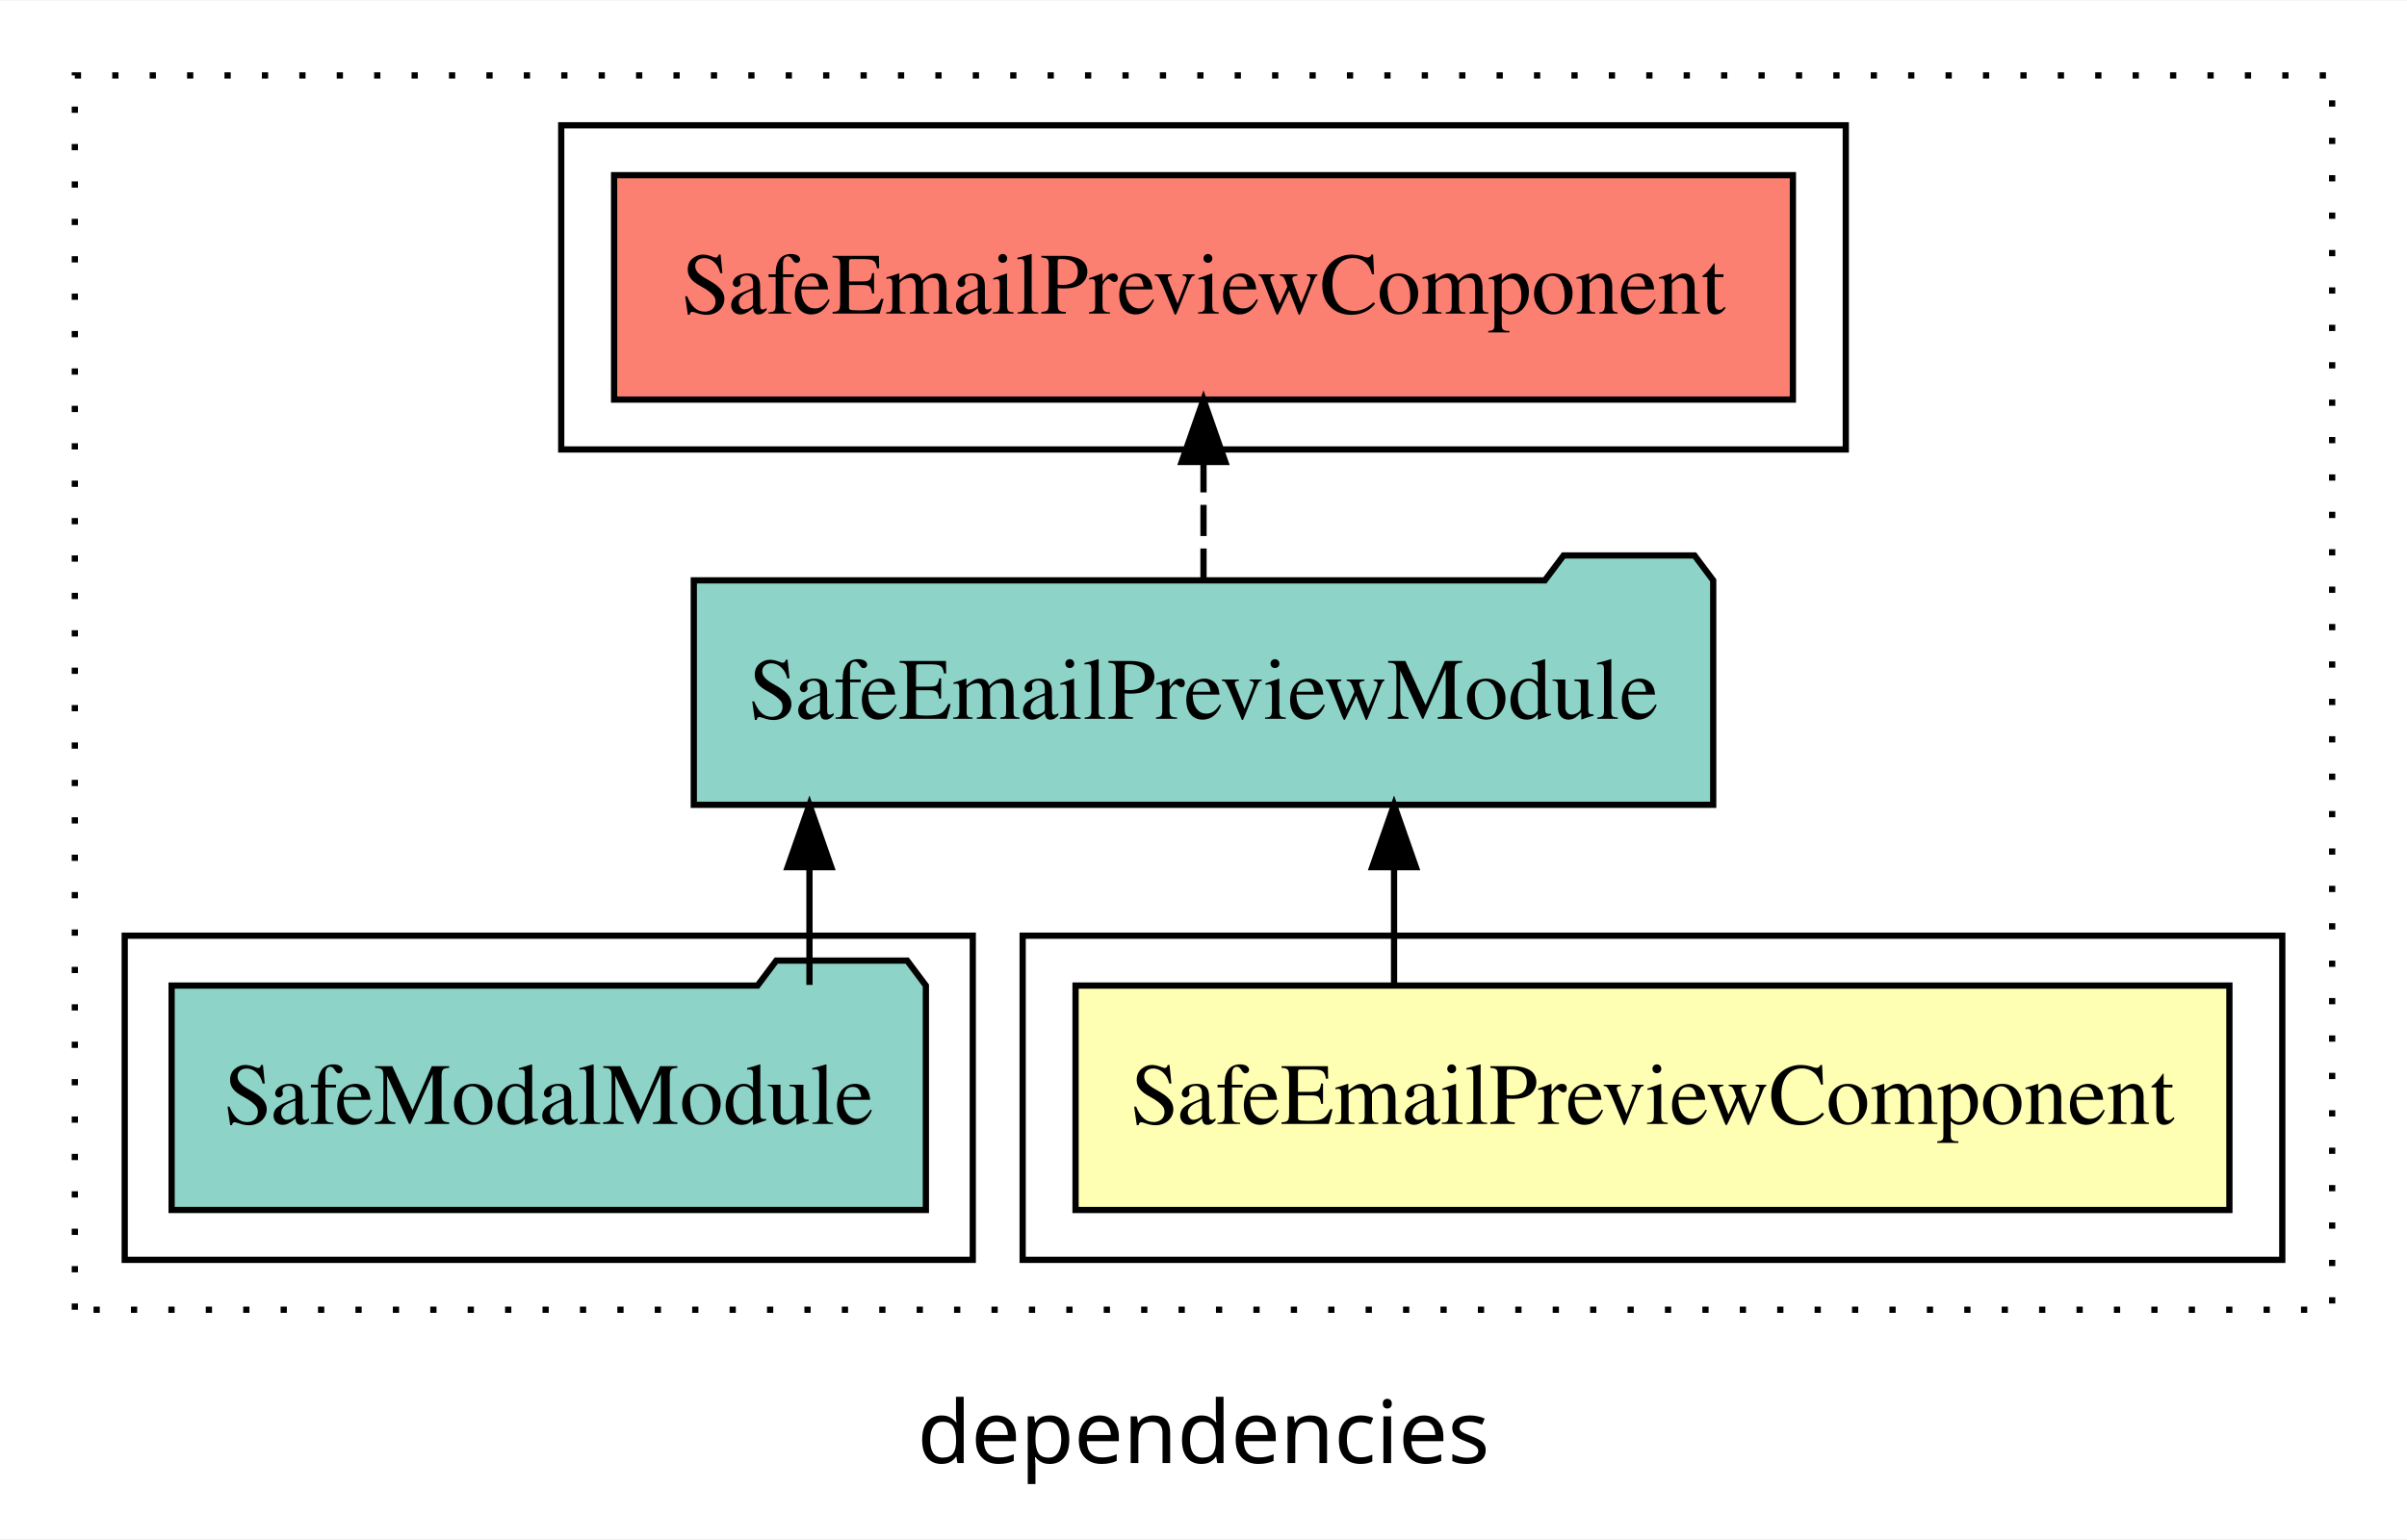
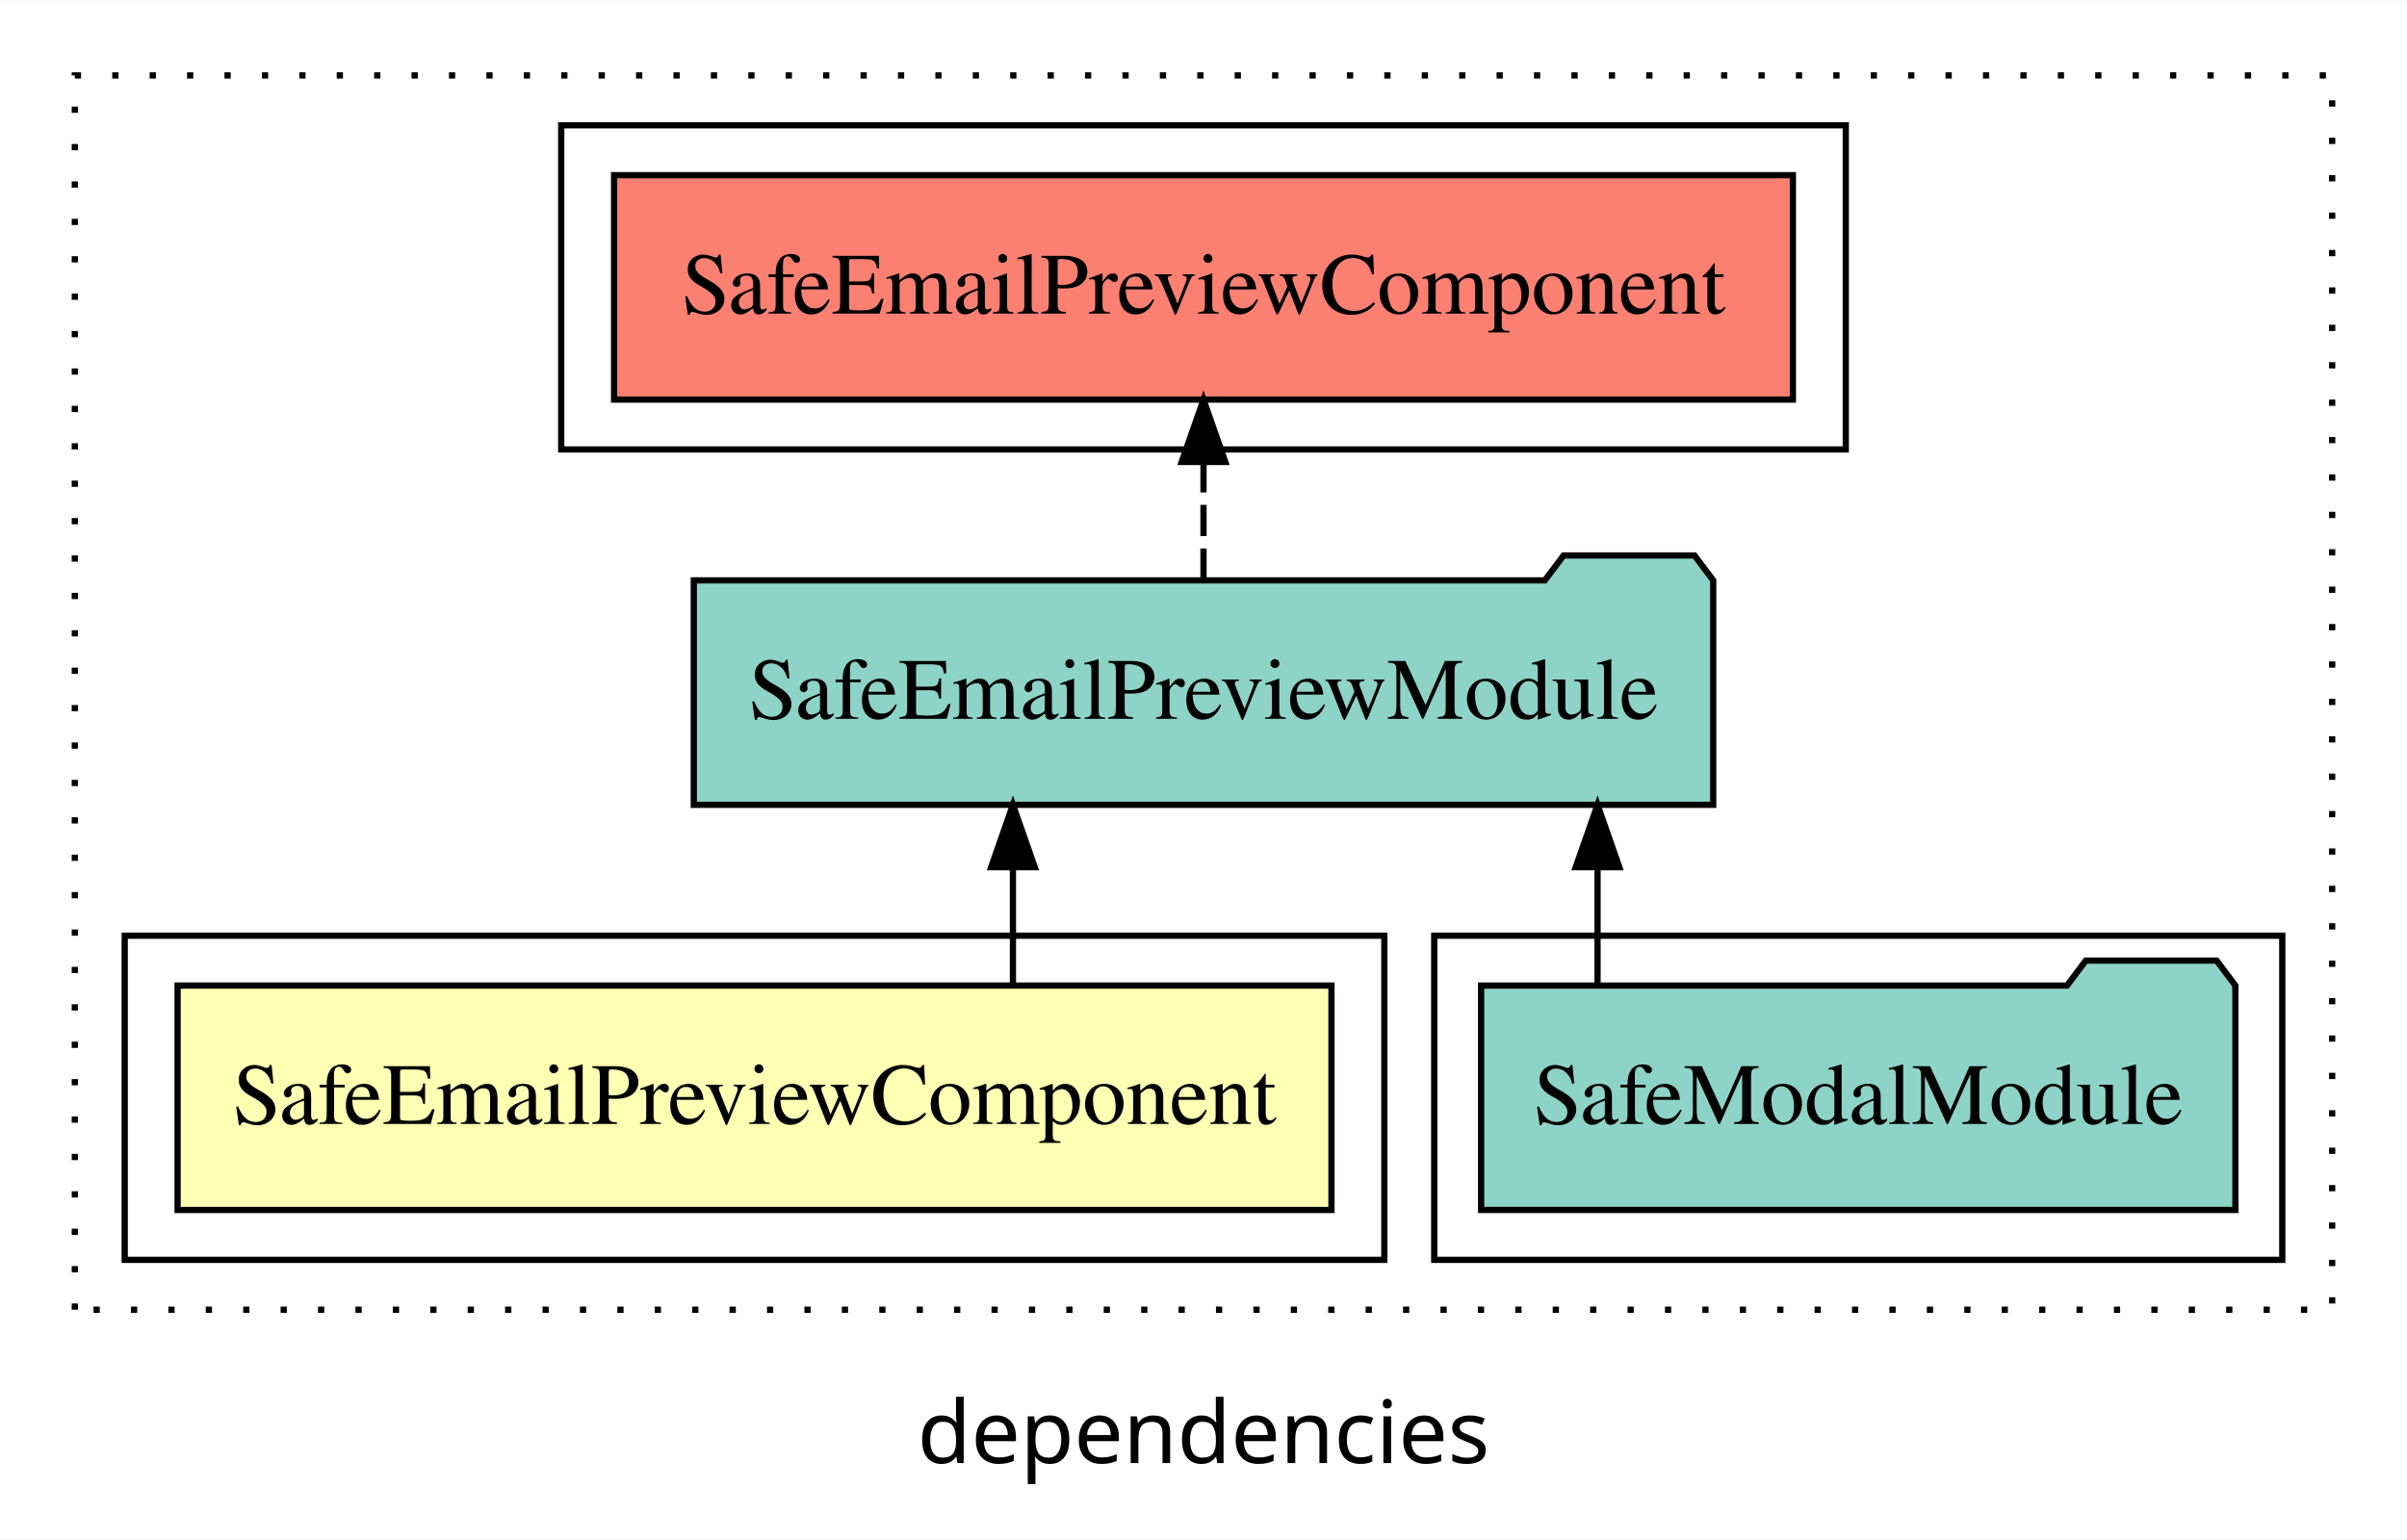
<svg xmlns="http://www.w3.org/2000/svg" width="386pt" height="247pt" viewBox="0.00 0.00 386.00 246.80">
  <g id="graph0" class="graph" transform="scale(1 1) rotate(0) translate(4 242.8)">
    <polygon fill="white" stroke="transparent" points="-4,4 -4,-242.8 382,-242.8 382,4 -4,4" />
    <text text-anchor="middle" x="189" y="-8.2" font-family="sans-serif" font-size="14.00">dependencies</text>
    <g id="clust1" class="cluster">
      <polygon fill="none" stroke="black" stroke-dasharray="1,5" points="8,-32.8 8,-230.8 370,-230.8 370,-32.8 8,-32.8" />
    </g>
+     <g id="clust4" class="cluster">
+       <polygon fill="none" stroke="black" points="226,-40.8 226,-92.8 362,-92.8 362,-40.8 226,-40.8" />
+     </g>
    <g id="clust5" class="cluster">
      <polygon fill="none" stroke="black" points="86,-170.8 86,-222.8 292,-222.8 292,-170.8 86,-170.8" />
    </g>
    <g id="clust2" class="cluster">
-       <polygon fill="none" stroke="black" points="160,-40.8 160,-92.8 362,-92.8 362,-40.8 160,-40.8" />
-     </g>
-     <g id="clust4" class="cluster">
-       <polygon fill="none" stroke="black" points="16,-40.8 16,-92.8 152,-92.8 152,-40.8 16,-40.8" />
+       <polygon fill="none" stroke="black" points="16,-40.8 16,-92.8 218,-92.8 218,-40.8 16,-40.8" />
    </g>
    <g id="node1" class="node">
-       <polygon fill="#ffffb3" stroke="black" points="353.52,-84.8 168.48,-84.8 168.48,-48.8 353.52,-48.8 353.52,-84.8" />
-       <text text-anchor="middle" x="261" y="-62.6" font-family="Times,serif" font-size="14.00">SafeEmailPreviewComponent</text>
+       <polygon fill="#ffffb3" stroke="black" points="209.52,-84.8 24.48,-84.8 24.48,-48.8 209.52,-48.8 209.52,-84.8" />
+       <text text-anchor="middle" x="117" y="-62.6" font-family="Times,serif" font-size="14.00">SafeEmailPreviewComponent</text>
    </g>
    <g id="node2" class="node">
      <polygon fill="#8dd3c7" stroke="black" points="270.74,-149.8 267.74,-153.8 246.74,-153.8 243.74,-149.8 107.26,-149.8 107.26,-113.8 270.74,-113.8 270.74,-149.8" />
      <text text-anchor="middle" x="189" y="-127.6" font-family="Times,serif" font-size="14.00">SafeEmailPreviewModule</text>
    </g>
    <g id="edge1" class="edge">
-       <path fill="none" stroke="black" d="M219.56,-84.91C219.56,-84.91 219.56,-103.79 219.56,-103.79" />
-       <polygon fill="black" stroke="black" points="216.06,-103.79 219.56,-113.79 223.06,-103.79 216.06,-103.79" />
+       <path fill="none" stroke="black" d="M158.44,-84.91C158.44,-84.91 158.44,-103.79 158.44,-103.79" />
+       <polygon fill="black" stroke="black" points="154.94,-103.79 158.44,-113.79 161.94,-103.79 154.94,-103.79" />
    </g>
    <g id="node4" class="node">
      <polygon fill="#fb8072" stroke="black" points="283.52,-214.8 94.48,-214.8 94.48,-178.8 283.52,-178.8 283.52,-214.8" />
      <text text-anchor="middle" x="189" y="-192.6" font-family="Times,serif" font-size="14.00">SafeEmailPreviewComponent </text>
    </g>
    <g id="edge3" class="edge">
      <path fill="none" stroke="black" stroke-dasharray="5,2" d="M189,-149.91C189,-149.91 189,-168.79 189,-168.79" />
      <polygon fill="black" stroke="black" points="185.5,-168.79 189,-178.79 192.5,-168.79 185.5,-168.79" />
    </g>
    <g id="node3" class="node">
-       <polygon fill="#8dd3c7" stroke="black" points="144.48,-84.8 141.48,-88.8 120.48,-88.8 117.48,-84.8 23.52,-84.8 23.52,-48.8 144.48,-48.8 144.48,-84.8" />
-       <text text-anchor="middle" x="84" y="-62.6" font-family="Times,serif" font-size="14.00">SafeModalModule</text>
+       <polygon fill="#8dd3c7" stroke="black" points="354.48,-84.8 351.48,-88.8 330.48,-88.8 327.48,-84.8 233.52,-84.8 233.52,-48.8 354.48,-48.8 354.48,-84.8" />
+       <text text-anchor="middle" x="294" y="-62.6" font-family="Times,serif" font-size="14.00">SafeModalModule</text>
    </g>
    <g id="edge2" class="edge">
-       <path fill="none" stroke="black" d="M125.81,-84.91C125.81,-84.91 125.81,-103.79 125.81,-103.79" />
-       <polygon fill="black" stroke="black" points="122.31,-103.79 125.81,-113.79 129.31,-103.79 122.31,-103.79" />
+       <path fill="none" stroke="black" d="M252.19,-84.91C252.19,-84.91 252.19,-103.79 252.19,-103.79" />
+       <polygon fill="black" stroke="black" points="248.69,-103.79 252.19,-113.79 255.69,-103.79 248.69,-103.79" />
    </g>
  </g>
</svg>
